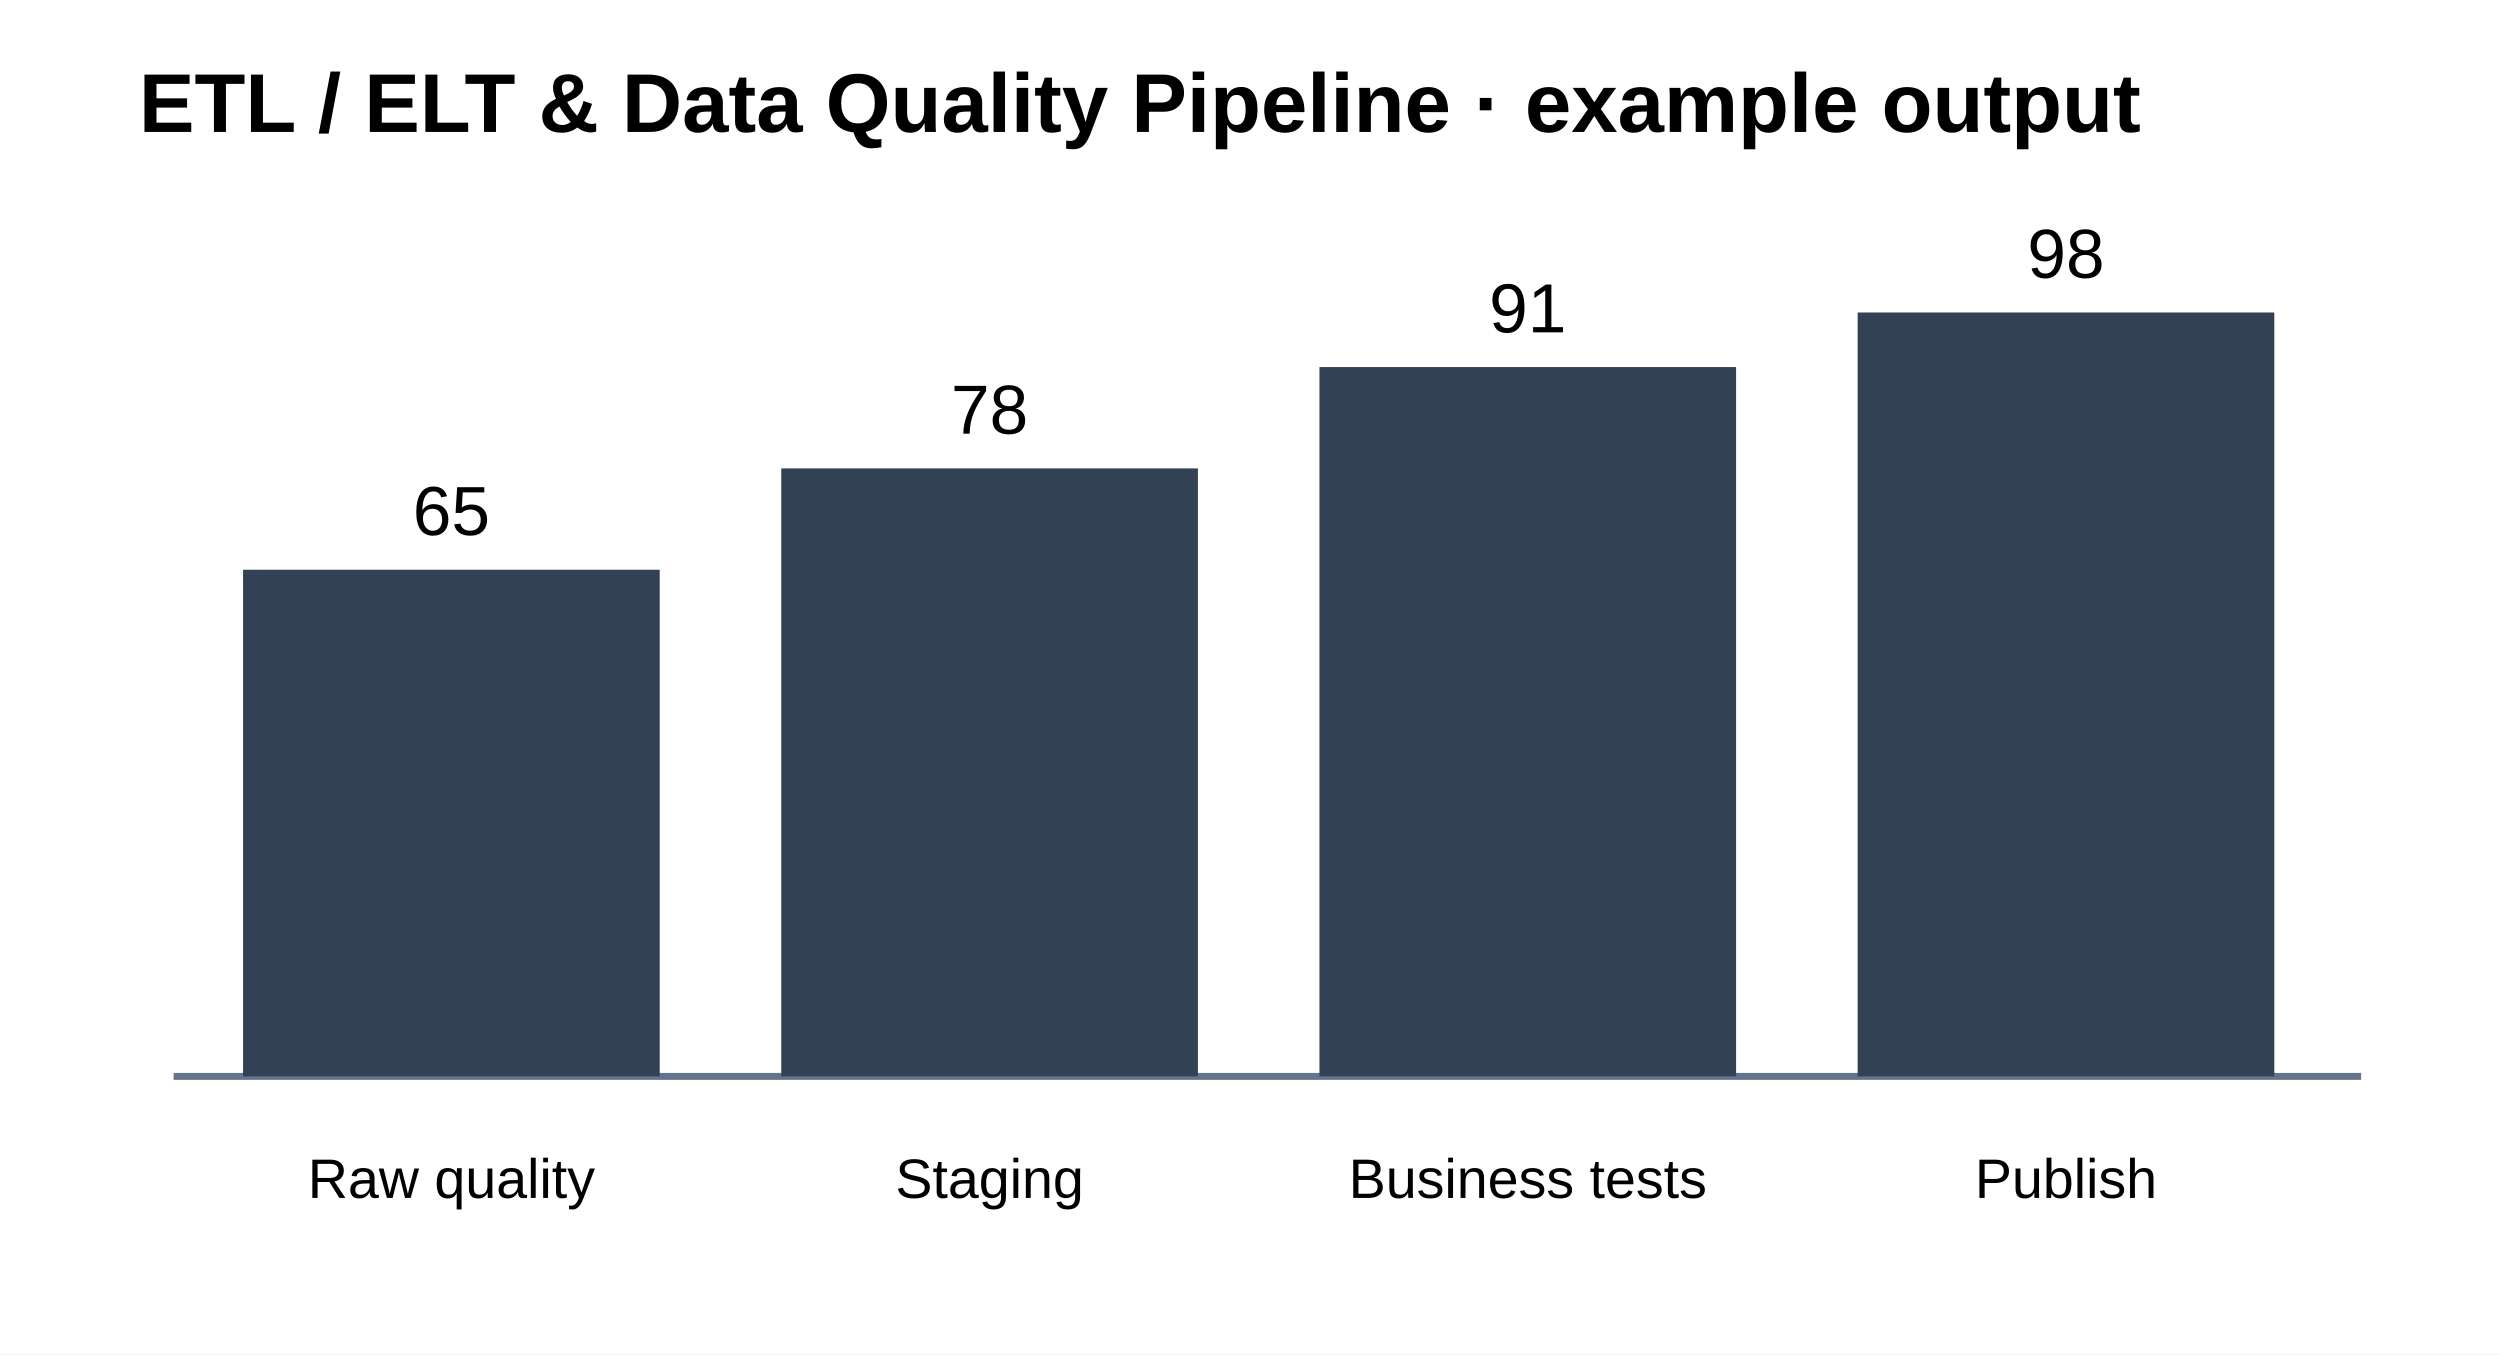
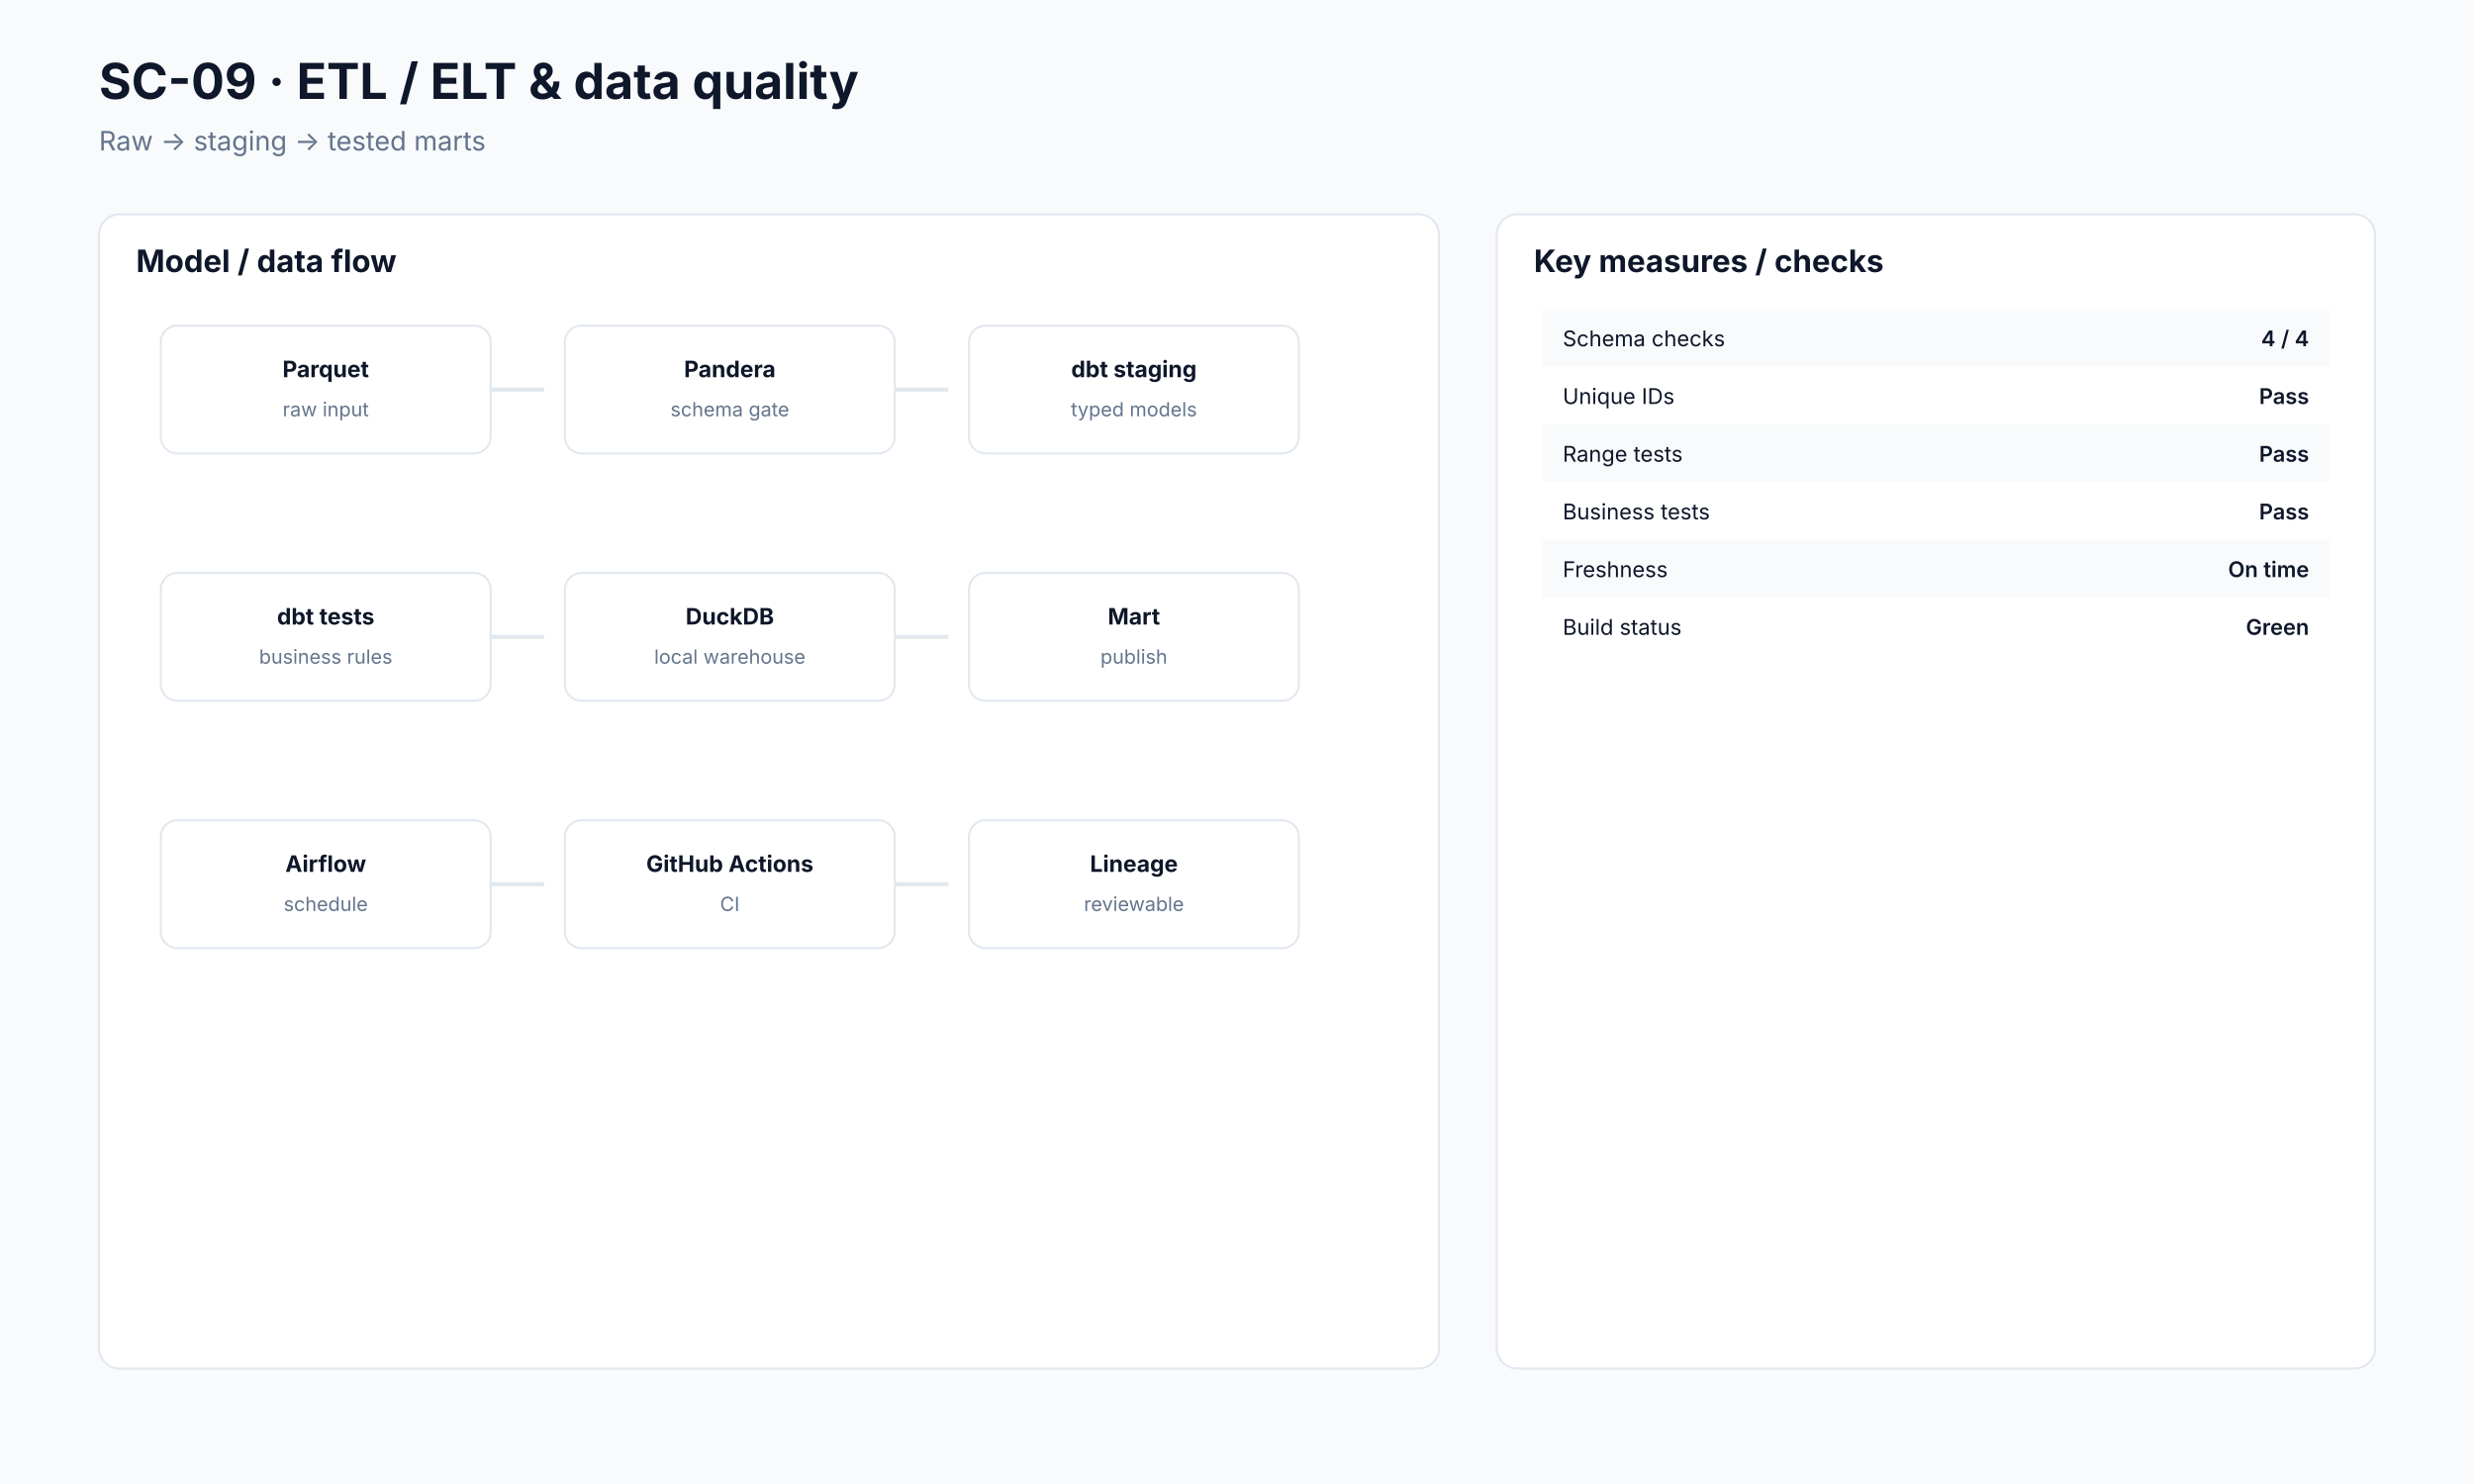
- <svg xmlns="http://www.w3.org/2000/svg" width="720" height="390" viewBox="0 0 720 390">
-   <rect width="720" height="390" fill="white" />
-   <text x="40" y="38" font-family="Arial" font-size="24" font-weight="600">ETL / ELT &amp; Data Quality Pipeline · example output</text>
-   <line x1="50" y1="310" x2="680" y2="310" stroke="#64748b" stroke-width="2" />
-   <rect x="70" y="164.082" width="120" height="145.918" fill="#334155" />
-   <text x="130" y="154.082" text-anchor="middle" font-family="Arial" font-size="20">65</text>
-   <text x="130" y="345" text-anchor="middle" font-family="Arial" font-size="16">Raw quality</text>
-   <rect x="225" y="134.898" width="120" height="175.102" fill="#334155" />
-   <text x="285" y="124.898" text-anchor="middle" font-family="Arial" font-size="20">78</text>
-   <text x="285" y="345" text-anchor="middle" font-family="Arial" font-size="16">Staging</text>
-   <rect x="380" y="105.714" width="120" height="204.286" fill="#334155" />
-   <text x="440" y="95.714" text-anchor="middle" font-family="Arial" font-size="20">91</text>
-   <text x="440" y="345" text-anchor="middle" font-family="Arial" font-size="16">Business tests</text>
-   <rect x="535" y="90" width="120" height="220" fill="#334155" />
-   <text x="595" y="80" text-anchor="middle" font-family="Arial" font-size="20">98</text>
-   <text x="595" y="345" text-anchor="middle" font-family="Arial" font-size="16">Publish</text>
+ <svg xmlns="http://www.w3.org/2000/svg" width="1200" height="720" viewBox="0 0 1200 720">
+   <rect width="1200" height="720" fill="#f8fafc" />
+   <text x="48" y="48" font-family="Inter,Arial,sans-serif" font-size="24" font-weight="700" fill="#0f172a">SC-09 · ETL / ELT &amp; data quality</text>
+   <text x="48" y="73" font-family="Inter,Arial,sans-serif" font-size="13" fill="#64748b">Raw → staging → tested marts</text>
+   <rect x="48" y="104" width="650" height="560" rx="10" fill="#ffffff" stroke="#e2e8f0" />
+   <text x="66" y="132" font-family="Inter,Arial,sans-serif" font-size="15" font-weight="650" fill="#0f172a">Model / data flow</text>
+   <rect x="78" y="158" width="160" height="62" rx="8" fill="#fff" stroke="#e2e8f0" />
+   <text x="158" y="183" text-anchor="middle" font-family="Inter,Arial,sans-serif" font-size="11" font-weight="650" fill="#0f172a">Parquet</text>
+   <text x="158" y="202" text-anchor="middle" font-family="Inter,Arial,sans-serif" font-size="9.5" fill="#64748b">raw input</text>
+   <line x1="238" y1="189" x2="264" y2="189" stroke="#e2e8f0" stroke-width="2" />
+   <rect x="274" y="158" width="160" height="62" rx="8" fill="#fff" stroke="#e2e8f0" />
+   <text x="354" y="183" text-anchor="middle" font-family="Inter,Arial,sans-serif" font-size="11" font-weight="650" fill="#0f172a">Pandera</text>
+   <text x="354" y="202" text-anchor="middle" font-family="Inter,Arial,sans-serif" font-size="9.5" fill="#64748b">schema gate</text>
+   <line x1="434" y1="189" x2="460" y2="189" stroke="#e2e8f0" stroke-width="2" />
+   <rect x="470" y="158" width="160" height="62" rx="8" fill="#fff" stroke="#e2e8f0" />
+   <text x="550" y="183" text-anchor="middle" font-family="Inter,Arial,sans-serif" font-size="11" font-weight="650" fill="#0f172a">dbt staging</text>
+   <text x="550" y="202" text-anchor="middle" font-family="Inter,Arial,sans-serif" font-size="9.5" fill="#64748b">typed models</text>
+   <rect x="78" y="278" width="160" height="62" rx="8" fill="#fff" stroke="#e2e8f0" />
+   <text x="158" y="303" text-anchor="middle" font-family="Inter,Arial,sans-serif" font-size="11" font-weight="650" fill="#0f172a">dbt tests</text>
+   <text x="158" y="322" text-anchor="middle" font-family="Inter,Arial,sans-serif" font-size="9.5" fill="#64748b">business rules</text>
+   <line x1="238" y1="309" x2="264" y2="309" stroke="#e2e8f0" stroke-width="2" />
+   <rect x="274" y="278" width="160" height="62" rx="8" fill="#fff" stroke="#e2e8f0" />
+   <text x="354" y="303" text-anchor="middle" font-family="Inter,Arial,sans-serif" font-size="11" font-weight="650" fill="#0f172a">DuckDB</text>
+   <text x="354" y="322" text-anchor="middle" font-family="Inter,Arial,sans-serif" font-size="9.5" fill="#64748b">local warehouse</text>
+   <line x1="434" y1="309" x2="460" y2="309" stroke="#e2e8f0" stroke-width="2" />
+   <rect x="470" y="278" width="160" height="62" rx="8" fill="#fff" stroke="#e2e8f0" />
+   <text x="550" y="303" text-anchor="middle" font-family="Inter,Arial,sans-serif" font-size="11" font-weight="650" fill="#0f172a">Mart</text>
+   <text x="550" y="322" text-anchor="middle" font-family="Inter,Arial,sans-serif" font-size="9.5" fill="#64748b">publish</text>
+   <rect x="78" y="398" width="160" height="62" rx="8" fill="#fff" stroke="#e2e8f0" />
+   <text x="158" y="423" text-anchor="middle" font-family="Inter,Arial,sans-serif" font-size="11" font-weight="650" fill="#0f172a">Airflow</text>
+   <text x="158" y="442" text-anchor="middle" font-family="Inter,Arial,sans-serif" font-size="9.5" fill="#64748b">schedule</text>
+   <line x1="238" y1="429" x2="264" y2="429" stroke="#e2e8f0" stroke-width="2" />
+   <rect x="274" y="398" width="160" height="62" rx="8" fill="#fff" stroke="#e2e8f0" />
+   <text x="354" y="423" text-anchor="middle" font-family="Inter,Arial,sans-serif" font-size="11" font-weight="650" fill="#0f172a">GitHub Actions</text>
+   <text x="354" y="442" text-anchor="middle" font-family="Inter,Arial,sans-serif" font-size="9.5" fill="#64748b">CI</text>
+   <line x1="434" y1="429" x2="460" y2="429" stroke="#e2e8f0" stroke-width="2" />
+   <rect x="470" y="398" width="160" height="62" rx="8" fill="#fff" stroke="#e2e8f0" />
+   <text x="550" y="423" text-anchor="middle" font-family="Inter,Arial,sans-serif" font-size="11" font-weight="650" fill="#0f172a">Lineage</text>
+   <text x="550" y="442" text-anchor="middle" font-family="Inter,Arial,sans-serif" font-size="9.5" fill="#64748b">reviewable</text>
+   <rect x="726" y="104" width="426" height="560" rx="10" fill="#ffffff" stroke="#e2e8f0" />
+   <text x="744" y="132" font-family="Inter,Arial,sans-serif" font-size="15" font-weight="650" fill="#0f172a">Key measures / checks</text>
+   <rect x="748" y="150" width="382" height="28" fill="#f8fafc" />
+   <text x="758" y="168" font-family="Inter,Arial,sans-serif" font-size="10.5" fill="#0f172a">Schema checks</text>
+   <text x="1120" y="168" text-anchor="end" font-family="Inter,Arial,sans-serif" font-size="10.5" font-weight="600" fill="#0f172a">4 / 4</text>
+   <rect x="748" y="178" width="382" height="28" fill="#ffffff" />
+   <text x="758" y="196" font-family="Inter,Arial,sans-serif" font-size="10.5" fill="#0f172a">Unique IDs</text>
+   <text x="1120" y="196" text-anchor="end" font-family="Inter,Arial,sans-serif" font-size="10.5" font-weight="600" fill="#0f172a">Pass</text>
+   <rect x="748" y="206" width="382" height="28" fill="#f8fafc" />
+   <text x="758" y="224" font-family="Inter,Arial,sans-serif" font-size="10.5" fill="#0f172a">Range tests</text>
+   <text x="1120" y="224" text-anchor="end" font-family="Inter,Arial,sans-serif" font-size="10.5" font-weight="600" fill="#0f172a">Pass</text>
+   <rect x="748" y="234" width="382" height="28" fill="#ffffff" />
+   <text x="758" y="252" font-family="Inter,Arial,sans-serif" font-size="10.5" fill="#0f172a">Business tests</text>
+   <text x="1120" y="252" text-anchor="end" font-family="Inter,Arial,sans-serif" font-size="10.5" font-weight="600" fill="#0f172a">Pass</text>
+   <rect x="748" y="262" width="382" height="28" fill="#f8fafc" />
+   <text x="758" y="280" font-family="Inter,Arial,sans-serif" font-size="10.5" fill="#0f172a">Freshness</text>
+   <text x="1120" y="280" text-anchor="end" font-family="Inter,Arial,sans-serif" font-size="10.5" font-weight="600" fill="#0f172a">On time</text>
+   <rect x="748" y="290" width="382" height="28" fill="#ffffff" />
+   <text x="758" y="308" font-family="Inter,Arial,sans-serif" font-size="10.5" fill="#0f172a">Build status</text>
+   <text x="1120" y="308" text-anchor="end" font-family="Inter,Arial,sans-serif" font-size="10.5" font-weight="600" fill="#0f172a">Green</text>
</svg>
